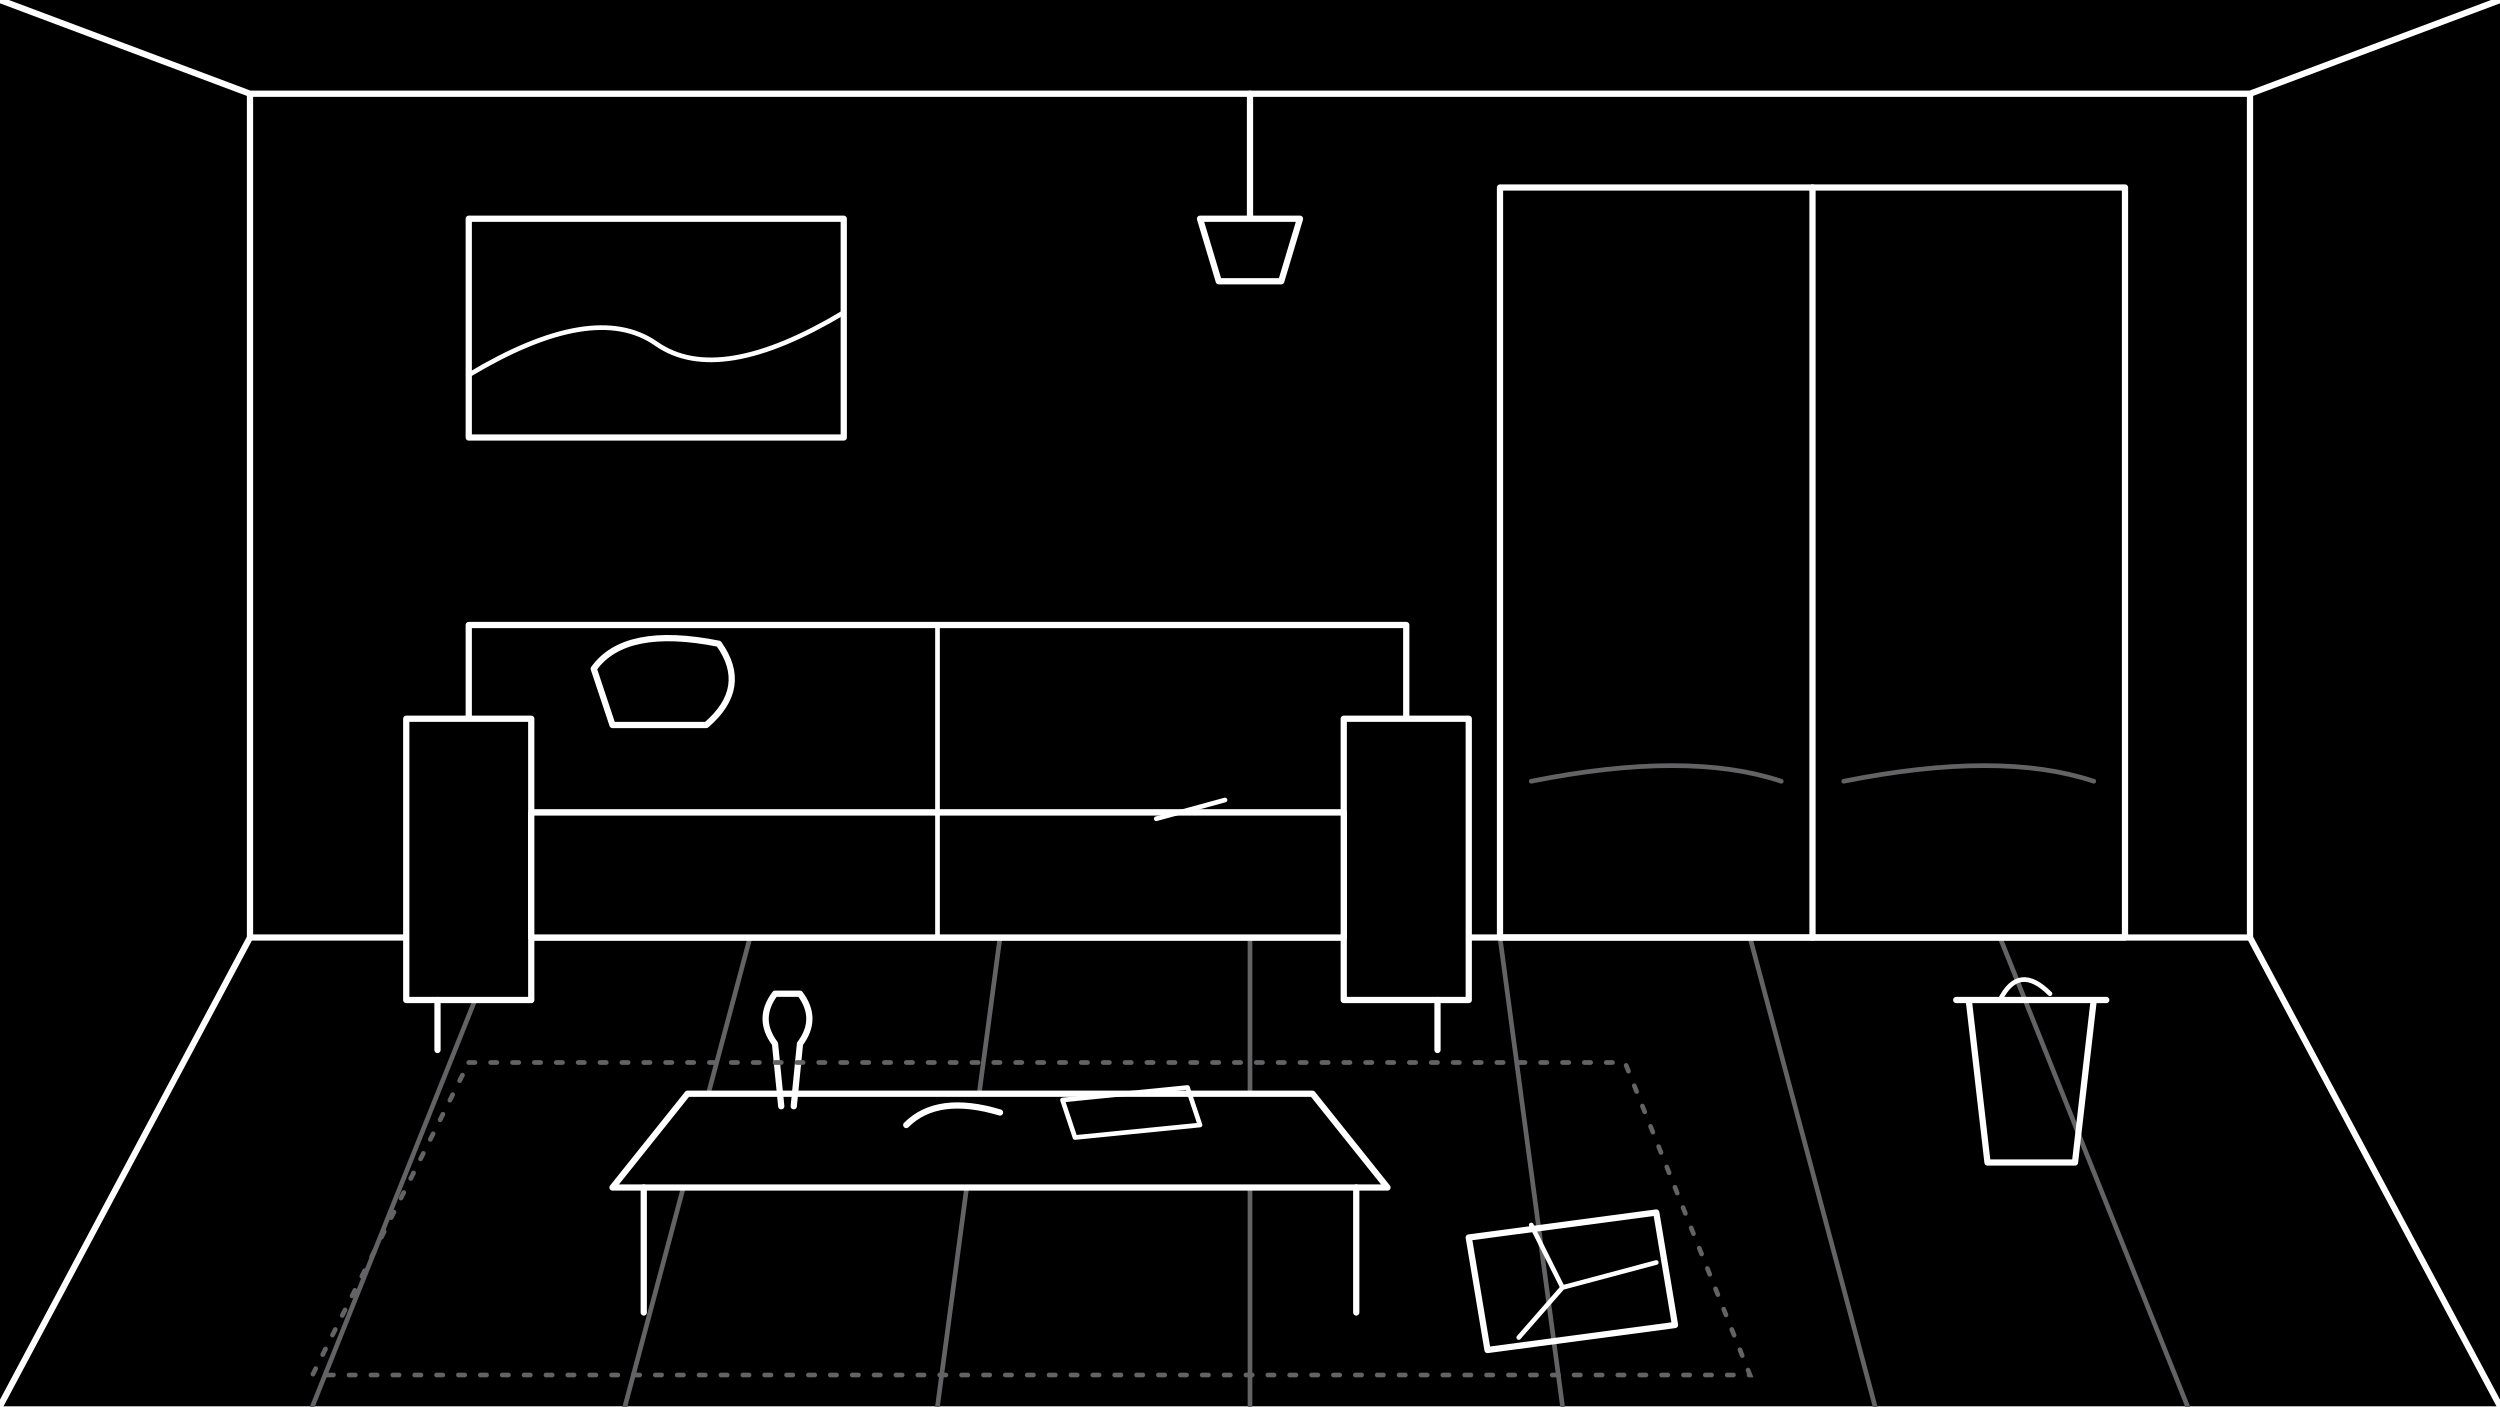
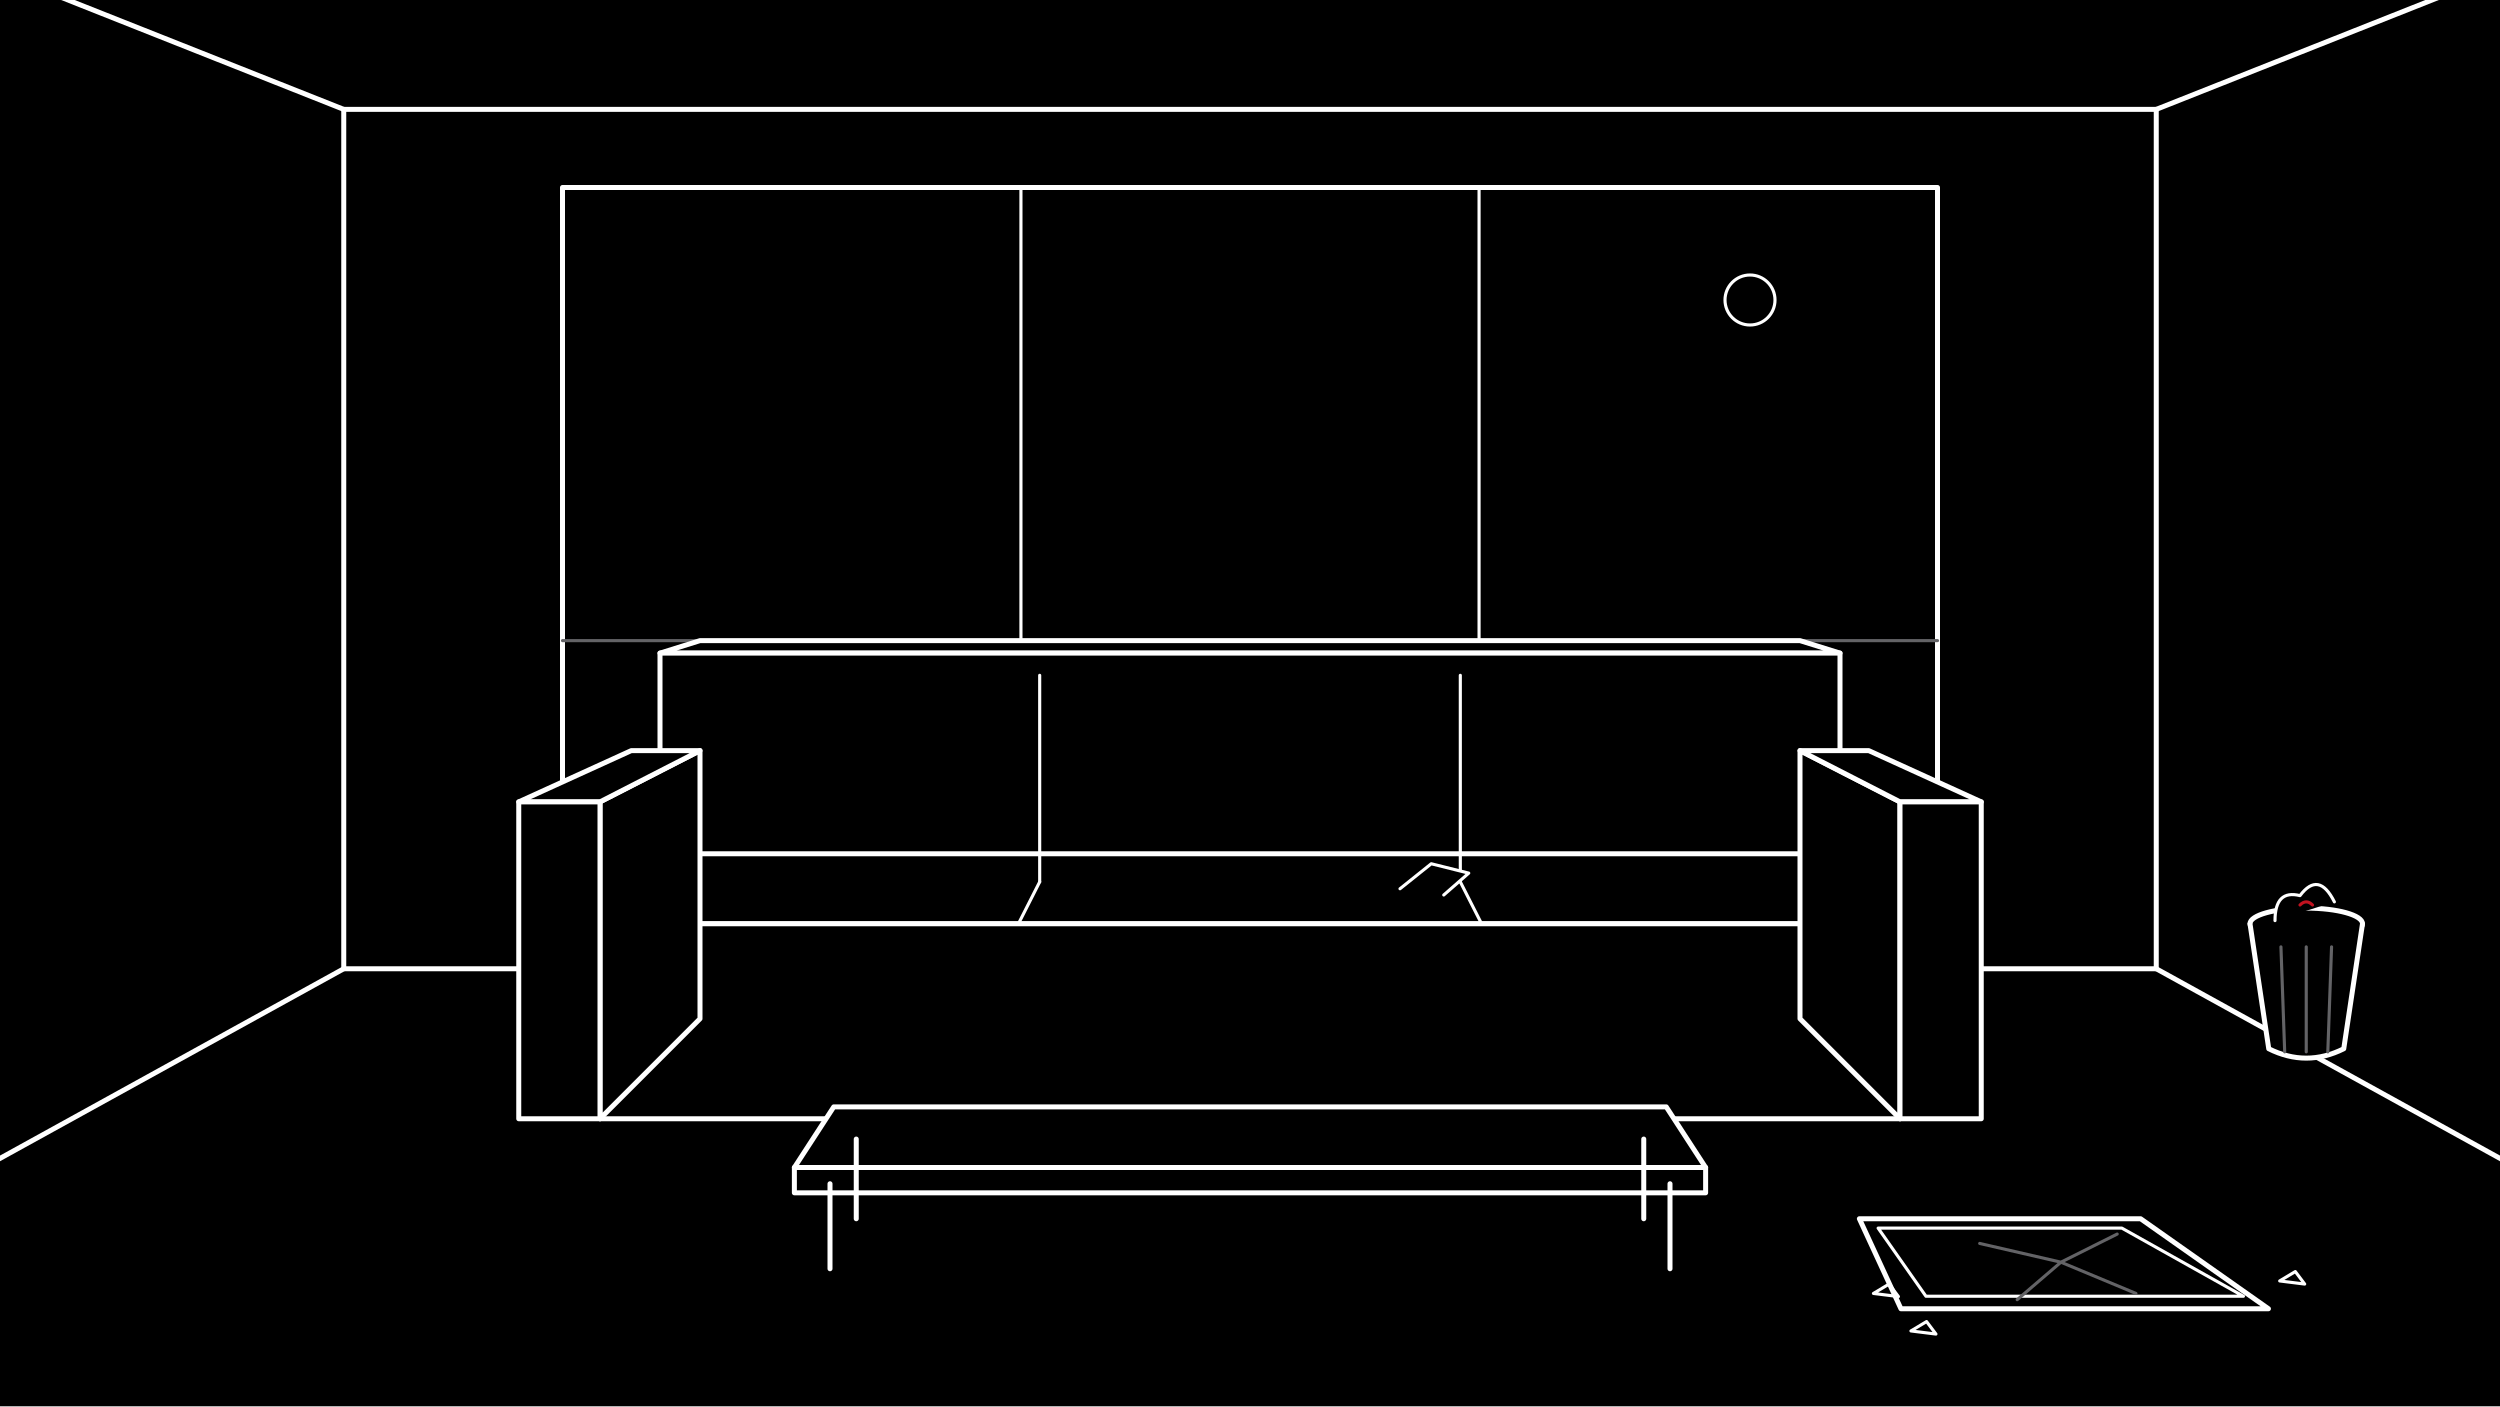
<svg xmlns="http://www.w3.org/2000/svg" viewBox="0 0 800 450">
-   <style>.w{fill:none;stroke:#fff;stroke-width:2;stroke-linejoin:round;stroke-linecap:round}.t{fill:none;stroke:#fff;stroke-width:1.5;stroke-linejoin:round;stroke-linecap:round}.g{fill:none;stroke:#636366;stroke-width:1.5;stroke-linecap:round}.k{fill:#000;stroke:#fff;stroke-width:2;stroke-linejoin:round}.f{fill:#fff}</style>
+   <style>.w{fill:none;stroke:#fff;stroke-width:1.6;stroke-linejoin:round;stroke-linecap:round}.t{fill:none;stroke:#fff;stroke-width:1;stroke-linejoin:round;stroke-linecap:round}.g{fill:none;stroke:#636366;stroke-width:1;stroke-linejoin:round;stroke-linecap:round}.k{fill:#000;stroke:#fff;stroke-width:1.6;stroke-linejoin:round;stroke-linecap:round}.kt{fill:#000;stroke:#fff;stroke-width:1;stroke-linejoin:round;stroke-linecap:round}.b{fill:#000;stroke:#C1121F;stroke-width:1.6;stroke-linejoin:round;stroke-linecap:round}.r{fill:none;stroke:#C1121F;stroke-width:1;stroke-linecap:round;stroke-linejoin:round}.gd{fill:#636366}</style>
  <rect width="800" height="450" fill="#000" />
-   <path class="g" d="M160 300 L100 450 M240 300 L200 450 M320 300 L300 450 M400 300 L400 450 M480 300 L500 450 M560 300 L600 450 M640 300 L700 450" />
-   <path class="w" d="M0 0 L80 30 L720 30 L800 0 M80 30 V300 H720 V30 M80 300 L0 450 M720 300 L800 450" />
-   <rect class="w" x="480" y="60" width="200" height="240" />
-   <path class="w" d="M580 60 V300" />
-   <path class="g" d="M490 250 Q540 240 570 250 M590 250 Q640 240 670 250" stroke="#AEAEB2" />
-   <rect class="w" x="150" y="70" width="120" height="70" />
-   <path class="t" d="M150 120 Q190 96 210 110 T270 100" />
-   <path class="w" d="M400 30 V70 M384 70 H416 L410 90 H390 Z" />
-   <path class="k" d="M150 200 H450 V260 H150 Z" />
-   <path class="k" d="M130 230 H170 V320 H130 Z M430 230 H470 V320 H430 Z" />
-   <path class="k" d="M170 260 H430 V300 H170 Z" />
-   <path class="t" d="M300 200 V260 M300 260 V300" />
-   <path class="w" d="M140 320 V336 M460 320 V336" />
-   <path class="w" d="M190 214 Q200 200 230 206 Q240 220 226 232 H196 Z" />
-   <path class="t" d="M370 262 L392 256" />
-   <path class="k" d="M220 350 H420 L444 380 H196 Z" />
-   <path class="w" d="M206 380 V420 M434 380 V420" />
-   <g class="w">
-     <path d="M250 354 L248 334 M248 334 Q242 326 248 318 H256 Q262 326 256 334 L254 354" />
-     <path d="M290 360 Q300 350 320 356" />
-   </g>
-   <path class="t" d="M340 352 L380 348 L384 360 L344 364 Z" />
-   <path class="w" d="M630 320 H670 L664 372 H636 Z M626 320 H674" />
-   <path class="t" d="M640 320 Q646 308 656 318" />
-   <path class="g" d="M150 340 H520 L560 440 H100 Z" stroke-dasharray="2 5" />
-   <path class="w" d="M470 396 L530 388 L536 424 L476 432 Z" />
-   <path class="t" d="M490 392 L500 412 L486 428 M500 412 L530 404" />
+   <path class="w" d="M110.0 35.0 L690.0 35.0 L690.0 310.0 L110.0 310.0 Z" />
+   <path class="w" d="M110.0 35.0 L-470.0 -195.0" />
+   <path class="w" d="M690.0 35.0 L1270.0 -195.0" />
+   <path class="w" d="M110.0 310.0 L-470.0 630.0" />
+   <path class="w" d="M690.0 310.0 L1270.0 630.0" />
+   <rect class="w" x="180" y="60" width="440" height="250" />
+   <path class="t" d="M326.7 60.0 L326.7 310.0" />
+   <path class="t" d="M473.3 60.0 L473.3 310.0" />
+   <path class="g" d="M180.0 205.0 L620.0 205.0" />
+   <path class="g" d="M250 240 L280 215 H520 L550 240" />
+   <circle class="t" cx="560" cy="96" r="8" />
+   <path class="k" d="M224.0 205.0 L576.0 205.0 L588.8 209.0 L211.2 209.0 Z" />
+   <path class="k" d="M211.2 209.0 L588.8 209.0 L588.8 282.2 L211.2 282.2 Z" />
+   <path class="k" d="M224.0 273.2 L576.0 273.2 L608.0 295.6 L192.0 295.6 Z" />
+   <path class="k" d="M192.0 295.6 L608.0 295.6 L608.0 358.0 L192.0 358.0 Z" />
+   <path class="k" d="M224.0 240.2 L192.0 256.6 L192.0 358.0 L224.0 326.0 Z" />
+   <path class="k" d="M202.0 240.2 L224.0 240.2 L192.0 256.6 L166.0 256.6 Z" />
+   <path class="k" d="M166.0 256.6 L192.0 256.6 L192.0 358.0 L166.0 358.0 Z" />
+   <path class="k" d="M576.0 240.2 L608.0 256.6 L608.0 358.0 L576.0 326.0 Z" />
+   <path class="k" d="M576.0 240.2 L598.0 240.2 L634.0 256.6 L608.0 256.6 Z" />
+   <path class="k" d="M608.0 256.6 L634.0 256.6 L634.0 358.0 L608.0 358.0 Z" />
+   <path class="t" d="M332.7 282.2 L325.9 295.6" />
+   <path class="t" d="M332.7 216.1 L332.7 282.2" />
+   <path class="t" d="M467.3 282.2 L474.1 295.6" />
+   <path class="t" d="M467.3 216.1 L467.3 282.2" />
+   <path class="kt" d="M448.0 284.4 l10 -8 l12 3 l-8 7" />
+   <path class="k" d="M266.8 354.2 L533.2 354.2 L545.8 373.6 L254.2 373.6 Z" />
+   <path class="k" d="M254.2 373.6 L545.8 373.6 L545.8 381.7 L254.2 381.7 Z" />
+   <path class="w" d="M265.6 378.8 L265.6 406.0" />
+   <path class="w" d="M534.4 378.8 L534.4 406.0" />
+   <path class="w" d="M274.0 364.5 L274.0 390.0" />
+   <path class="w" d="M526.0 364.5 L526.0 390.0" />
+   <path class="k" d="M595.0 390.0 L685.0 390.0 L725.9 418.8 L608.3 418.8 Z" />
+   <path class="t" d="M601.0 393.0 L679.0 393.0 L717.9 414.8 L616.3 414.8 Z" />
+   <path class="g" d="M659.5 403.9 l-26 -6 M659.5 403.9 l18 -9 M659.5 403.9 l24 10 M659.5 403.9 l-14 12" />
+   <path class="t" d="M599.5 413.9 l5 -3 l3 4 Z" />
+   <path class="t" d="M611.5 425.9 l5 -3 l3 4 Z" />
+   <path class="t" d="M729.5 409.9 l5 -3 l3 4 Z" />
+   <ellipse class="k" cx="738.0" cy="295.6" rx="18" ry="5.0" />
+   <path class="k" d="M720.0 295.6 L726.0 335.6 Q738.0 341.6 750.0 335.6 L756.0 295.6" />
+   <path class="g" d="M729.9 303.0 L731.1 336.6" />
+   <path class="g" d="M738.0 303.0 L738.0 336.6" />
+   <path class="g" d="M746.1 303.0 L744.9 336.6" />
+   <path class="kt" d="M728.0 294.6 q0 -10 8 -8 q6 -8 11 2" />
+   <path class="r" d="M736.0 289.6 q2 -2 4 0" />
</svg>
